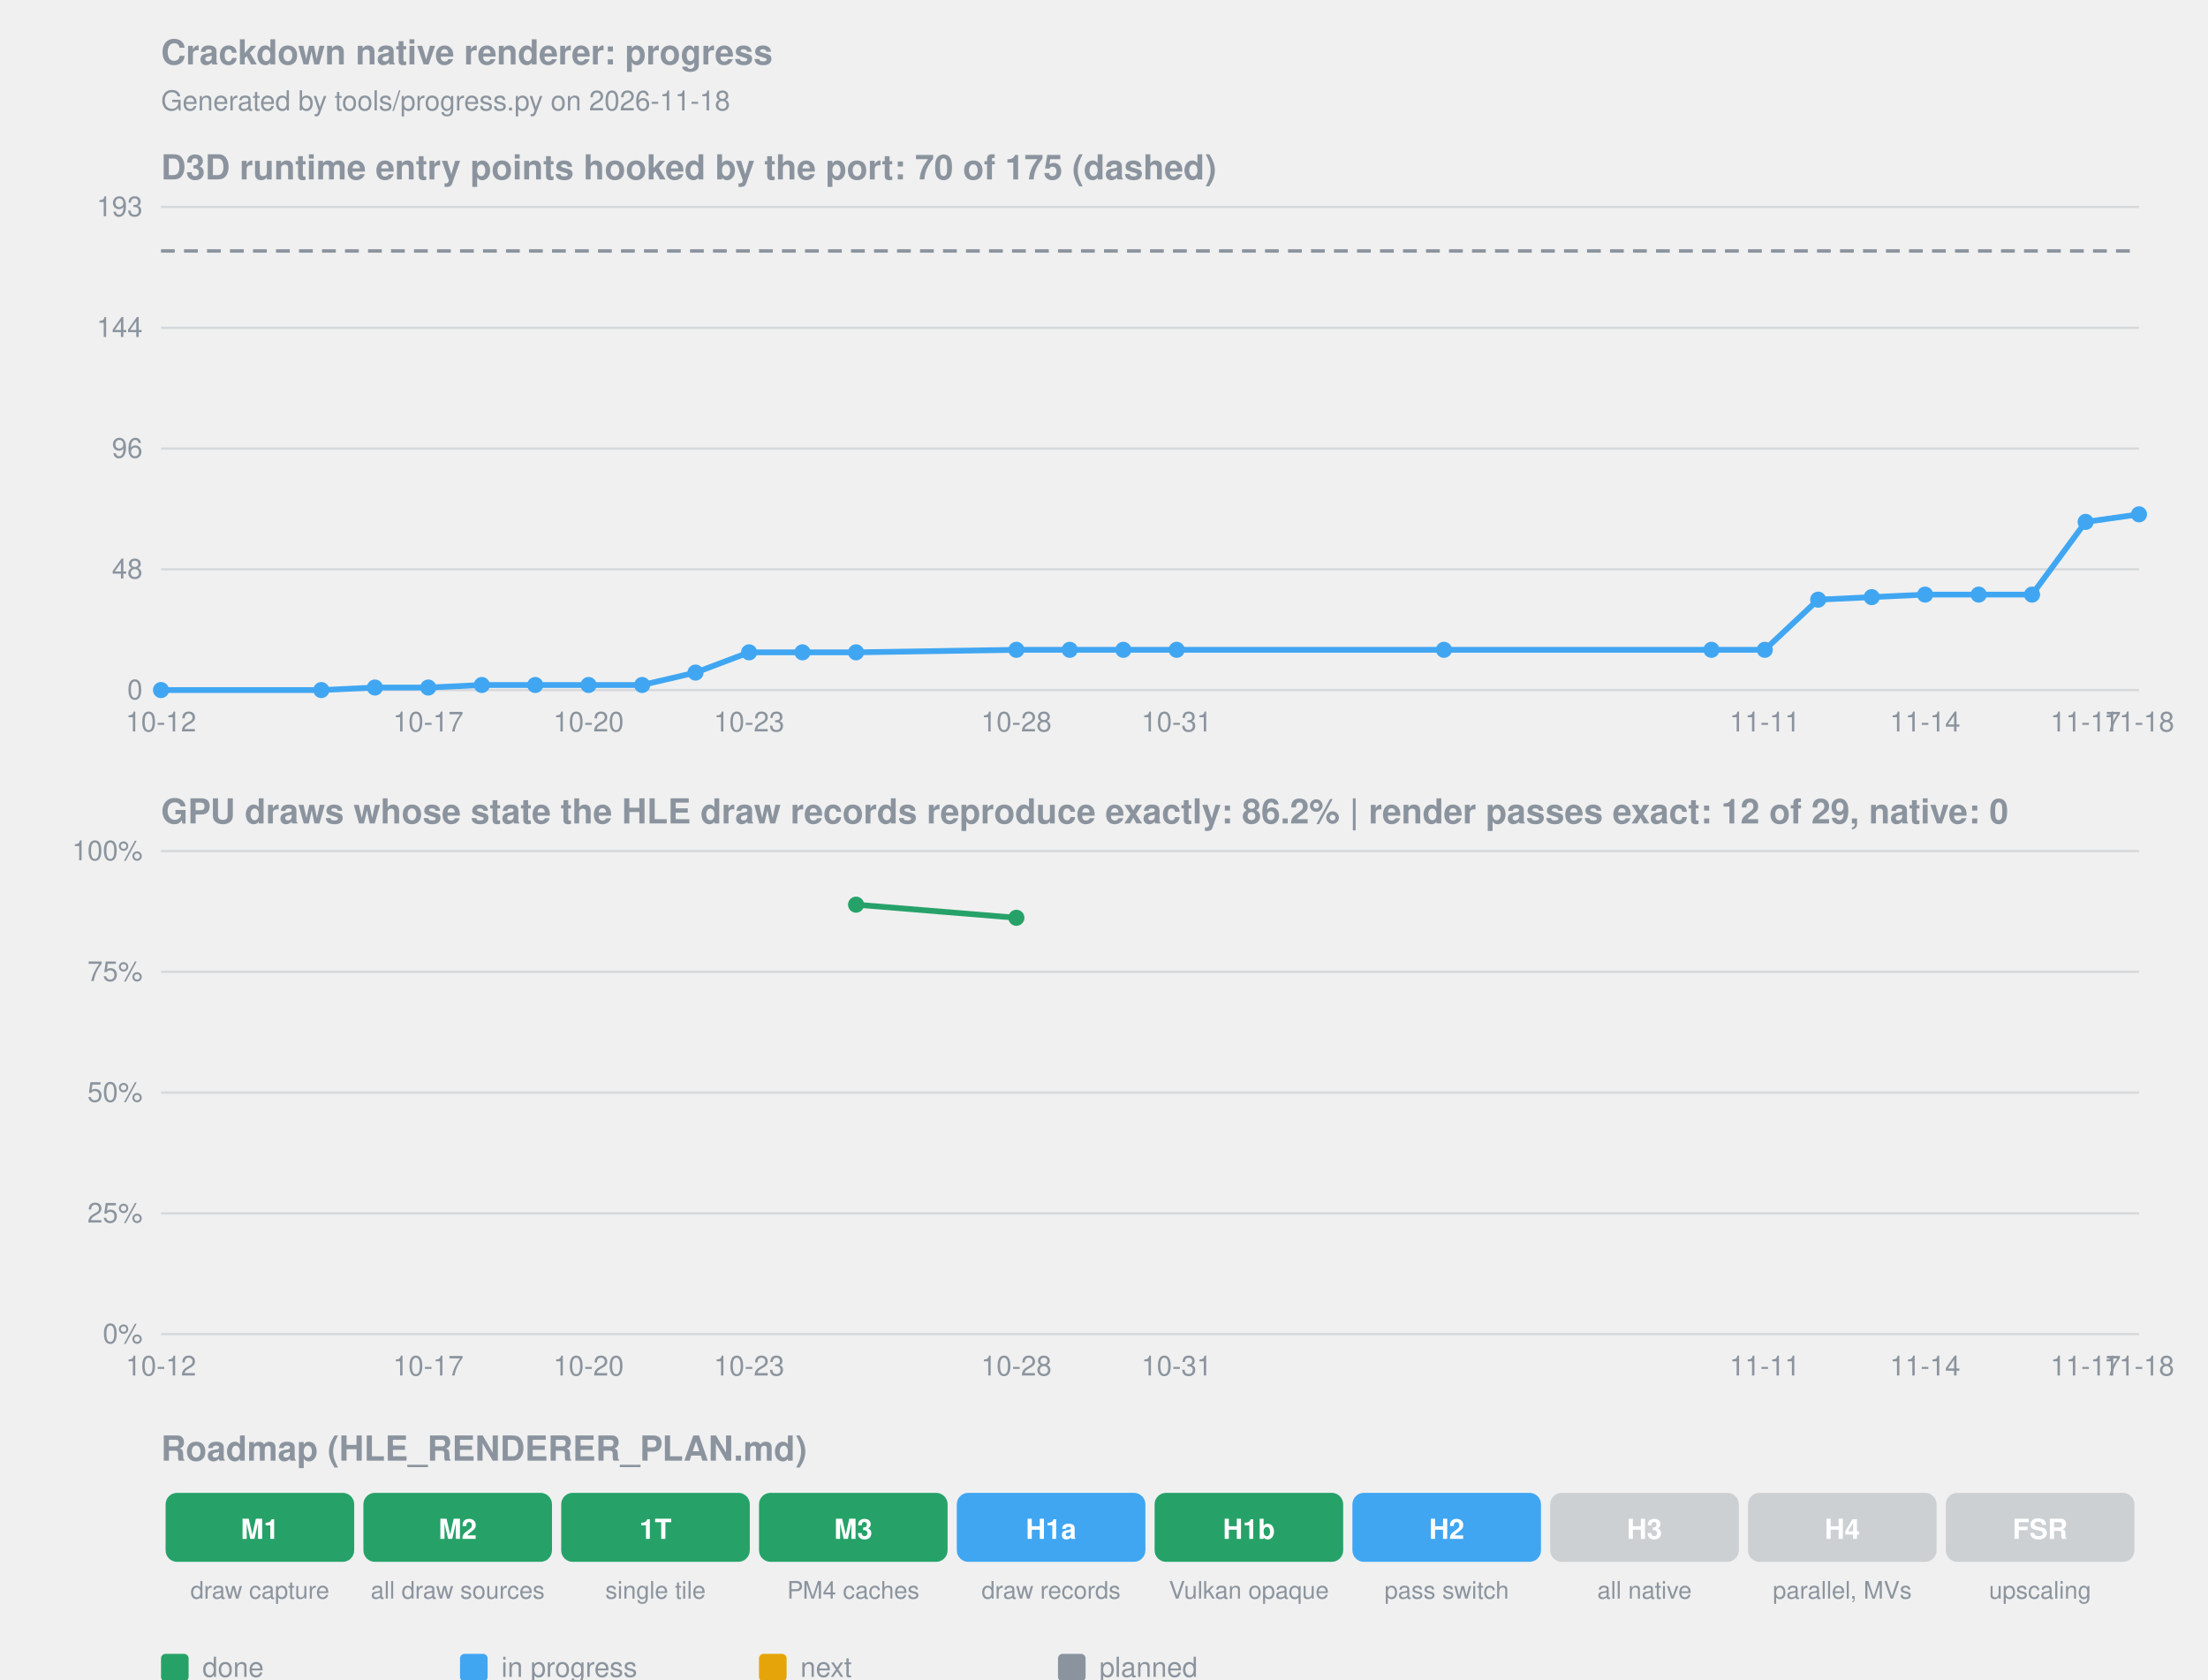
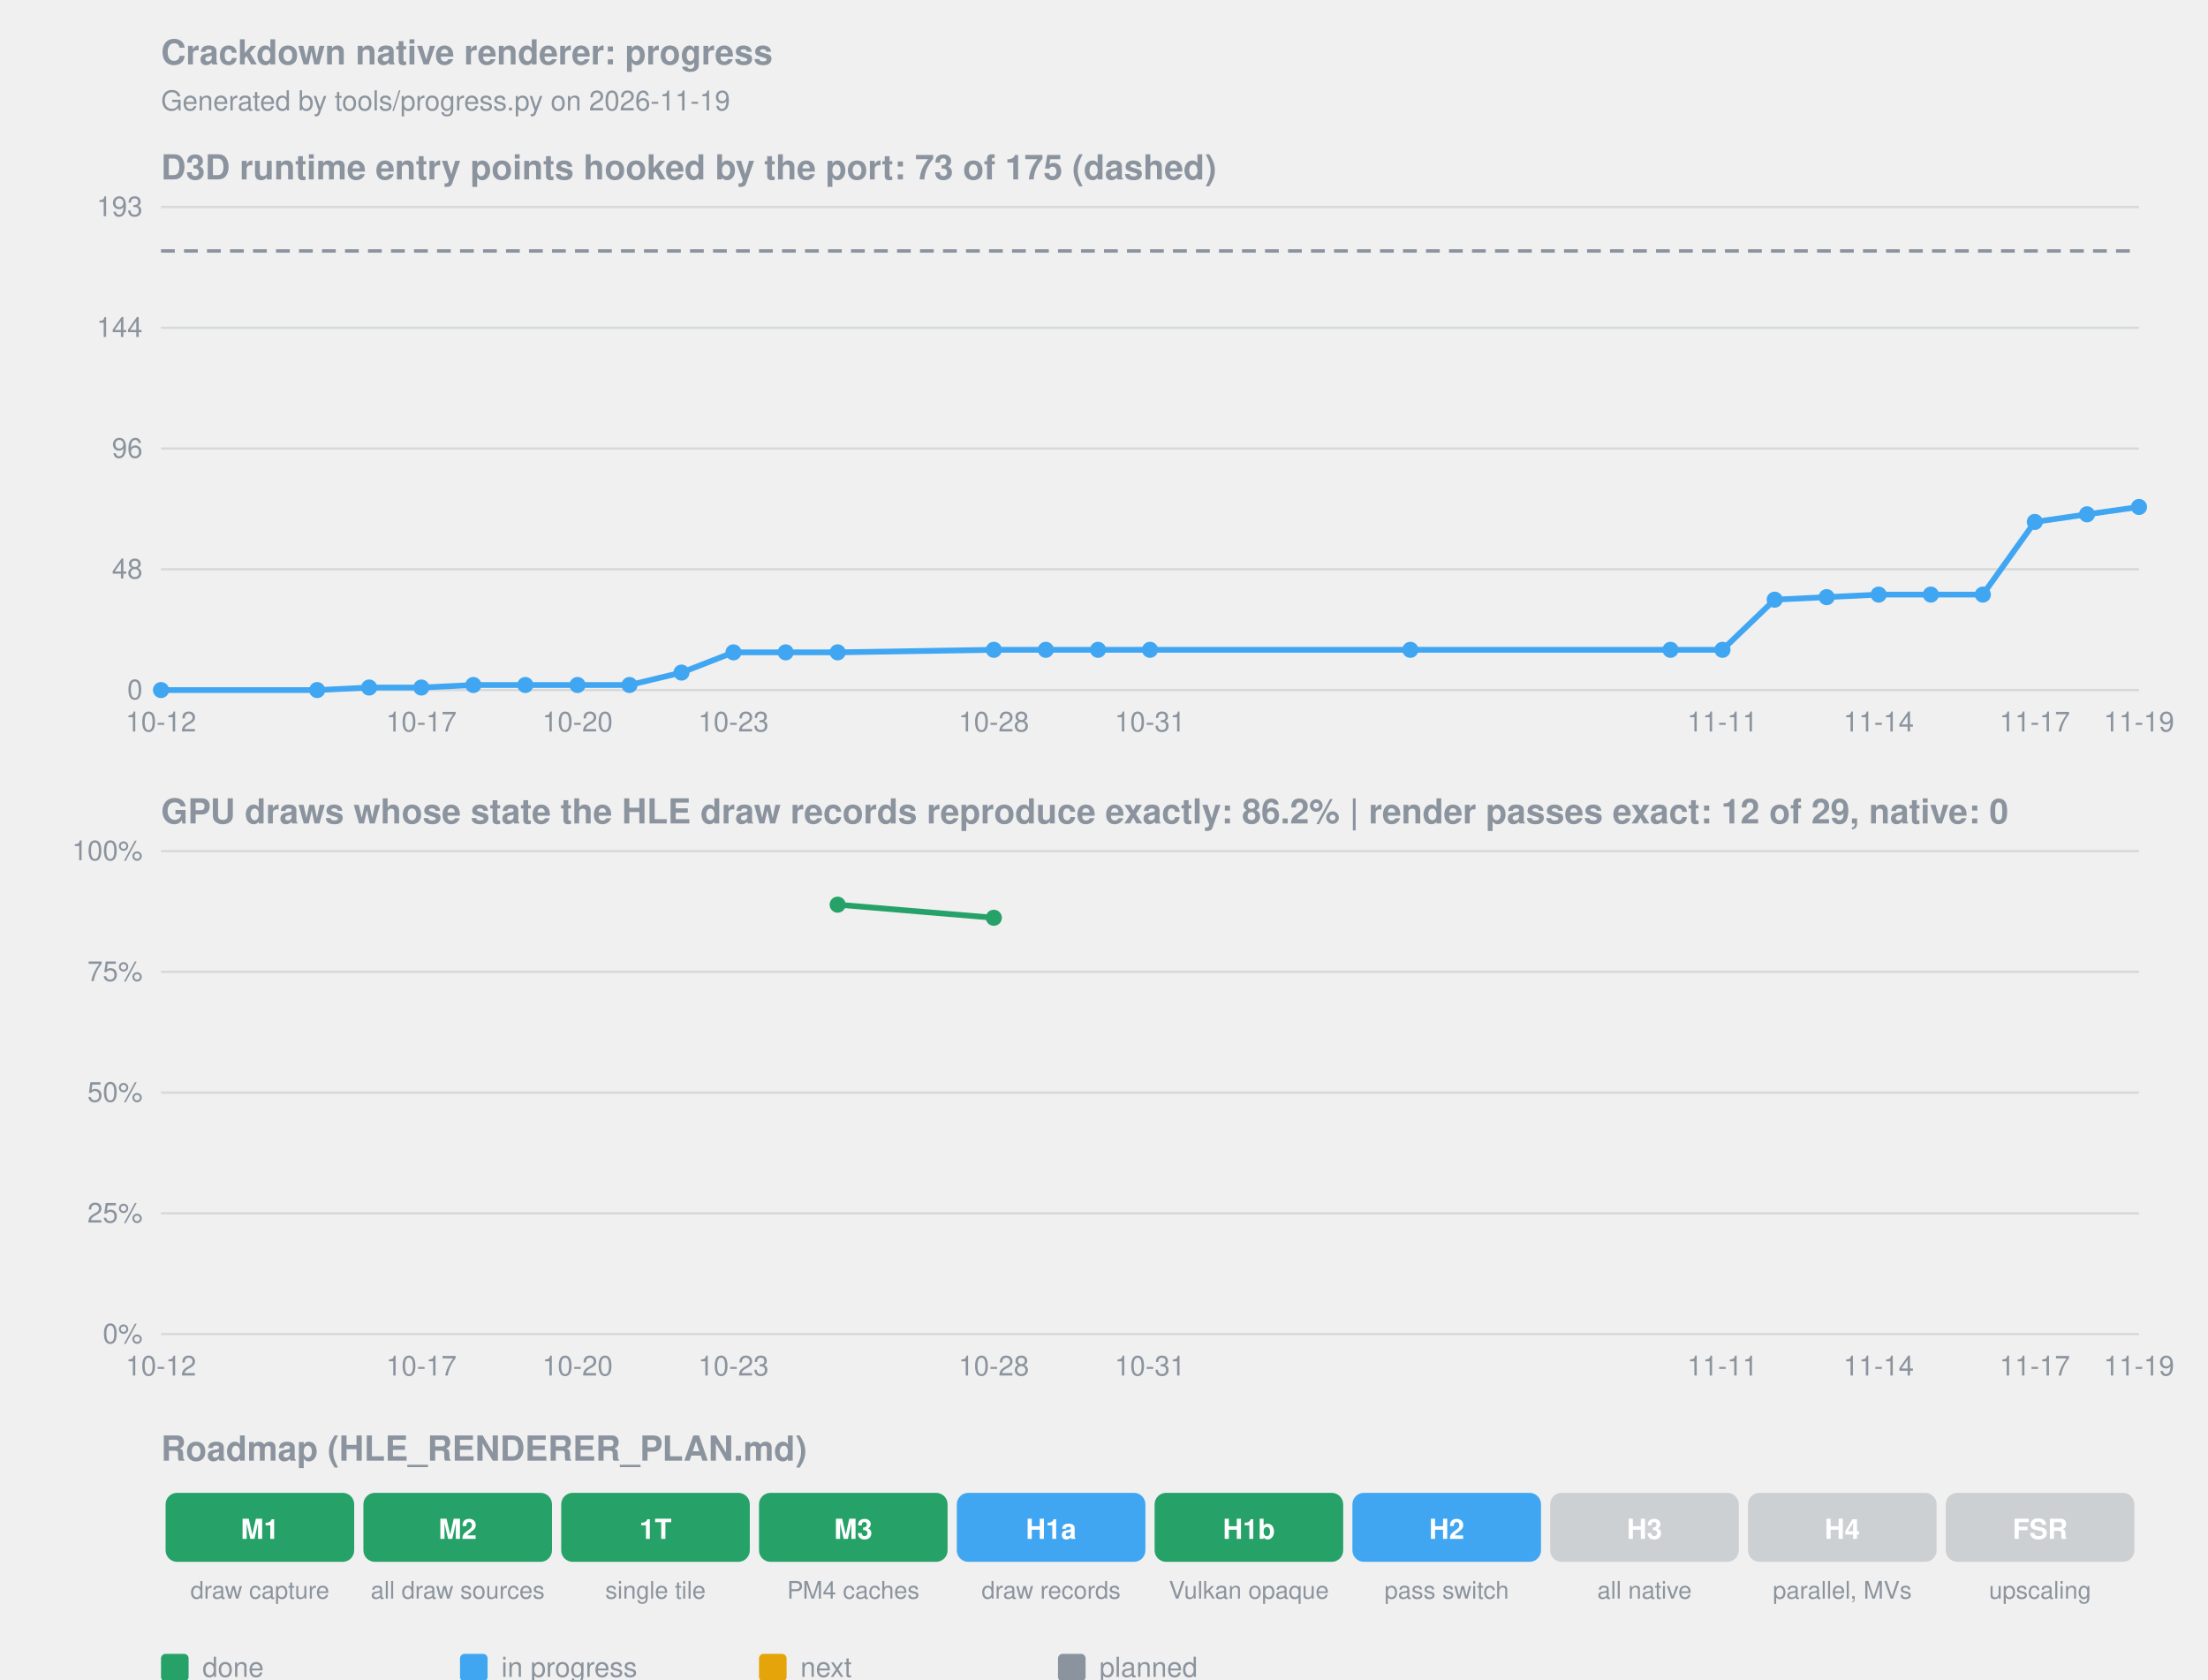
<svg xmlns="http://www.w3.org/2000/svg" width="960" height="730" viewBox="0 0 960 730" font-family="Segoe UI, Helvetica, Arial, sans-serif" font-size="12">
  <style>.t{fill:#8b949e}.h{fill:#8b949e;font-size:15px;font-weight:600}.g{stroke:#8b949e;stroke-opacity:.25}.a{fill:none;stroke:#40a6f2;stroke-width:2.5}.d{fill:none;stroke:#8b949e;stroke-width:1.5;stroke-dasharray:6 4}.m{fill:none;stroke:#26a269;stroke-width:2.5}</style>
  <text class="h" x="70" y="28">Crackdown native renderer: progress</text>
-   <text class="t" x="70" y="48">Generated by tools/progress.py on 2026-11-18</text>
-   <text class="h" x="70" y="78">D3D runtime entry points hooked by the port: 70 of 175 (dashed)</text>
+   <text class="t" x="70" y="48">Generated by tools/progress.py on 2026-11-19</text>
+   <text class="h" x="70" y="78">D3D runtime entry points hooked by the port: 73 of 175 (dashed)</text>
  <line class="g" x1="70" x2="930" y1="300.0" y2="300.0" />
  <text class="t" x="62" y="304.0" text-anchor="end">0</text>
  <line class="g" x1="70" x2="930" y1="247.5" y2="247.5" />
  <text class="t" x="62" y="251.5" text-anchor="end">48</text>
  <line class="g" x1="70" x2="930" y1="195.0" y2="195.0" />
  <text class="t" x="62" y="199.0" text-anchor="end">96</text>
  <line class="g" x1="70" x2="930" y1="142.5" y2="142.5" />
  <text class="t" x="62" y="146.5" text-anchor="end">144</text>
  <line class="g" x1="70" x2="930" y1="90.0" y2="90.0" />
  <text class="t" x="62" y="94.0" text-anchor="end">193</text>
  <line class="d" x1="70" x2="930" y1="109.1" y2="109.1" />
-   <polyline class="a" points="70.0,300.0 139.7,300.0 163.0,298.9 186.2,298.9 209.5,297.8 232.7,297.8 255.9,297.8 279.2,297.8 302.4,292.4 325.7,283.6 348.9,283.6 372.2,283.6 441.9,282.5 465.1,282.5 488.4,282.5 511.6,282.5 627.8,282.5 744.1,282.5 767.3,282.5 790.5,260.7 813.8,259.6 837.0,258.5 860.3,258.5 883.5,258.5 906.8,226.9 930.0,223.6" />
+   <polyline class="a" points="70.0,300.0 137.9,300.0 160.5,298.9 183.2,298.9 205.8,297.8 228.4,297.8 251.1,297.8 273.7,297.8 296.3,292.4 318.9,283.6 341.6,283.6 364.2,283.6 432.1,282.5 454.7,282.5 477.4,282.5 500.0,282.5 613.2,282.5 726.3,282.5 748.9,282.5 771.6,260.7 794.2,259.6 816.8,258.5 839.5,258.5 862.1,258.5 884.7,226.9 907.4,223.6 930.0,220.4" />
  <circle cx="70.0" cy="300.0" r="3.5" fill="#40a6f2" />
-   <circle cx="139.7" cy="300.0" r="3.5" fill="#40a6f2" />
-   <circle cx="163.0" cy="298.9" r="3.5" fill="#40a6f2" />
-   <circle cx="186.2" cy="298.9" r="3.5" fill="#40a6f2" />
-   <circle cx="209.5" cy="297.8" r="3.5" fill="#40a6f2" />
-   <circle cx="232.7" cy="297.8" r="3.5" fill="#40a6f2" />
-   <circle cx="255.9" cy="297.8" r="3.5" fill="#40a6f2" />
-   <circle cx="279.2" cy="297.8" r="3.5" fill="#40a6f2" />
-   <circle cx="302.4" cy="292.4" r="3.5" fill="#40a6f2" />
-   <circle cx="325.7" cy="283.6" r="3.5" fill="#40a6f2" />
-   <circle cx="348.9" cy="283.6" r="3.5" fill="#40a6f2" />
-   <circle cx="372.2" cy="283.6" r="3.5" fill="#40a6f2" />
-   <circle cx="441.9" cy="282.5" r="3.5" fill="#40a6f2" />
-   <circle cx="465.1" cy="282.5" r="3.5" fill="#40a6f2" />
-   <circle cx="488.4" cy="282.5" r="3.5" fill="#40a6f2" />
-   <circle cx="511.6" cy="282.5" r="3.5" fill="#40a6f2" />
-   <circle cx="627.8" cy="282.5" r="3.5" fill="#40a6f2" />
-   <circle cx="744.1" cy="282.5" r="3.5" fill="#40a6f2" />
-   <circle cx="767.3" cy="282.5" r="3.5" fill="#40a6f2" />
-   <circle cx="790.5" cy="260.7" r="3.5" fill="#40a6f2" />
-   <circle cx="813.8" cy="259.6" r="3.5" fill="#40a6f2" />
-   <circle cx="837.0" cy="258.5" r="3.5" fill="#40a6f2" />
-   <circle cx="860.3" cy="258.5" r="3.5" fill="#40a6f2" />
-   <circle cx="883.5" cy="258.5" r="3.5" fill="#40a6f2" />
-   <circle cx="906.8" cy="226.9" r="3.5" fill="#40a6f2" />
-   <circle cx="930.0" cy="223.6" r="3.5" fill="#40a6f2" />
+   <circle cx="137.9" cy="300.0" r="3.5" fill="#40a6f2" />
+   <circle cx="160.5" cy="298.9" r="3.5" fill="#40a6f2" />
+   <circle cx="183.2" cy="298.9" r="3.5" fill="#40a6f2" />
+   <circle cx="205.8" cy="297.8" r="3.5" fill="#40a6f2" />
+   <circle cx="228.4" cy="297.8" r="3.5" fill="#40a6f2" />
+   <circle cx="251.1" cy="297.8" r="3.5" fill="#40a6f2" />
+   <circle cx="273.7" cy="297.8" r="3.5" fill="#40a6f2" />
+   <circle cx="296.3" cy="292.4" r="3.5" fill="#40a6f2" />
+   <circle cx="318.9" cy="283.6" r="3.5" fill="#40a6f2" />
+   <circle cx="341.6" cy="283.6" r="3.5" fill="#40a6f2" />
+   <circle cx="364.2" cy="283.6" r="3.5" fill="#40a6f2" />
+   <circle cx="432.1" cy="282.5" r="3.5" fill="#40a6f2" />
+   <circle cx="454.7" cy="282.5" r="3.5" fill="#40a6f2" />
+   <circle cx="477.4" cy="282.5" r="3.5" fill="#40a6f2" />
+   <circle cx="500.0" cy="282.5" r="3.5" fill="#40a6f2" />
+   <circle cx="613.2" cy="282.5" r="3.5" fill="#40a6f2" />
+   <circle cx="726.3" cy="282.5" r="3.5" fill="#40a6f2" />
+   <circle cx="748.9" cy="282.5" r="3.5" fill="#40a6f2" />
+   <circle cx="771.6" cy="260.7" r="3.5" fill="#40a6f2" />
+   <circle cx="794.2" cy="259.6" r="3.5" fill="#40a6f2" />
+   <circle cx="816.8" cy="258.5" r="3.5" fill="#40a6f2" />
+   <circle cx="839.5" cy="258.5" r="3.5" fill="#40a6f2" />
+   <circle cx="862.1" cy="258.5" r="3.5" fill="#40a6f2" />
+   <circle cx="884.7" cy="226.9" r="3.5" fill="#40a6f2" />
+   <circle cx="907.4" cy="223.6" r="3.5" fill="#40a6f2" />
+   <circle cx="930.0" cy="220.4" r="3.5" fill="#40a6f2" />
  <text class="t" x="70.0" y="318" text-anchor="middle">10-12</text>
-   <text class="t" x="186.2" y="318" text-anchor="middle">10-17</text>
-   <text class="t" x="255.9" y="318" text-anchor="middle">10-20</text>
-   <text class="t" x="325.7" y="318" text-anchor="middle">10-23</text>
-   <text class="t" x="441.9" y="318" text-anchor="middle">10-28</text>
-   <text class="t" x="511.6" y="318" text-anchor="middle">10-31</text>
-   <text class="t" x="767.3" y="318" text-anchor="middle">11-11</text>
-   <text class="t" x="837.0" y="318" text-anchor="middle">11-14</text>
-   <text class="t" x="906.8" y="318" text-anchor="middle">11-17</text>
-   <text class="t" x="930.0" y="318" text-anchor="middle">11-18</text>
+   <text class="t" x="183.2" y="318" text-anchor="middle">10-17</text>
+   <text class="t" x="251.1" y="318" text-anchor="middle">10-20</text>
+   <text class="t" x="318.9" y="318" text-anchor="middle">10-23</text>
+   <text class="t" x="432.1" y="318" text-anchor="middle">10-28</text>
+   <text class="t" x="500.0" y="318" text-anchor="middle">10-31</text>
+   <text class="t" x="748.9" y="318" text-anchor="middle">11-11</text>
+   <text class="t" x="816.8" y="318" text-anchor="middle">11-14</text>
+   <text class="t" x="884.7" y="318" text-anchor="middle">11-17</text>
+   <text class="t" x="930.0" y="318" text-anchor="middle">11-19</text>
  <text class="h" x="70" y="358">GPU draws whose state the HLE draw records reproduce exactly: 86.2%  |  render passes exact: 12 of 29, native: 0</text>
  <line class="g" x1="70" x2="930" y1="580.0" y2="580.0" />
  <text class="t" x="62" y="584.0" text-anchor="end">0%</text>
  <line class="g" x1="70" x2="930" y1="527.5" y2="527.5" />
  <text class="t" x="62" y="531.5" text-anchor="end">25%</text>
  <line class="g" x1="70" x2="930" y1="475.0" y2="475.0" />
  <text class="t" x="62" y="479.0" text-anchor="end">50%</text>
  <line class="g" x1="70" x2="930" y1="422.5" y2="422.5" />
  <text class="t" x="62" y="426.5" text-anchor="end">75%</text>
  <line class="g" x1="70" x2="930" y1="370.0" y2="370.0" />
  <text class="t" x="62" y="374.0" text-anchor="end">100%</text>
-   <polyline class="m" points="372.2,393.3 441.9,399.0" />
-   <circle cx="372.2" cy="393.3" r="3.5" fill="#26a269" />
-   <circle cx="441.9" cy="399.0" r="3.5" fill="#26a269" />
+   <polyline class="m" points="364.2,393.3 432.1,399.0" />
+   <circle cx="364.2" cy="393.3" r="3.5" fill="#26a269" />
+   <circle cx="432.1" cy="399.0" r="3.5" fill="#26a269" />
  <text class="t" x="70.0" y="598" text-anchor="middle">10-12</text>
-   <text class="t" x="186.2" y="598" text-anchor="middle">10-17</text>
-   <text class="t" x="255.9" y="598" text-anchor="middle">10-20</text>
-   <text class="t" x="325.7" y="598" text-anchor="middle">10-23</text>
-   <text class="t" x="441.9" y="598" text-anchor="middle">10-28</text>
-   <text class="t" x="511.6" y="598" text-anchor="middle">10-31</text>
-   <text class="t" x="767.3" y="598" text-anchor="middle">11-11</text>
-   <text class="t" x="837.0" y="598" text-anchor="middle">11-14</text>
-   <text class="t" x="906.8" y="598" text-anchor="middle">11-17</text>
-   <text class="t" x="930.0" y="598" text-anchor="middle">11-18</text>
+   <text class="t" x="183.2" y="598" text-anchor="middle">10-17</text>
+   <text class="t" x="251.1" y="598" text-anchor="middle">10-20</text>
+   <text class="t" x="318.9" y="598" text-anchor="middle">10-23</text>
+   <text class="t" x="432.1" y="598" text-anchor="middle">10-28</text>
+   <text class="t" x="500.0" y="598" text-anchor="middle">10-31</text>
+   <text class="t" x="748.9" y="598" text-anchor="middle">11-11</text>
+   <text class="t" x="816.8" y="598" text-anchor="middle">11-14</text>
+   <text class="t" x="884.7" y="598" text-anchor="middle">11-17</text>
+   <text class="t" x="930.0" y="598" text-anchor="middle">11-19</text>
  <text class="h" x="70" y="635">Roadmap (HLE_RENDERER_PLAN.md)</text>
  <rect x="72.0" y="649" width="82.0" height="30" rx="5" fill="#26a269" fill-opacity="1" />
  <text x="113.0" y="669" text-anchor="middle" fill="#ffffff" font-weight="600">M1</text>
  <text class="t" x="113.0" y="695" text-anchor="middle" font-size="10.5">draw capture</text>
  <rect x="158.0" y="649" width="82.0" height="30" rx="5" fill="#26a269" fill-opacity="1" />
  <text x="199.0" y="669" text-anchor="middle" fill="#ffffff" font-weight="600">M2</text>
  <text class="t" x="199.0" y="695" text-anchor="middle" font-size="10.5">all draw sources</text>
  <rect x="244.0" y="649" width="82.0" height="30" rx="5" fill="#26a269" fill-opacity="1" />
  <text x="285.0" y="669" text-anchor="middle" fill="#ffffff" font-weight="600">1T</text>
  <text class="t" x="285.0" y="695" text-anchor="middle" font-size="10.5">single tile</text>
  <rect x="330.0" y="649" width="82.0" height="30" rx="5" fill="#26a269" fill-opacity="1" />
  <text x="371.0" y="669" text-anchor="middle" fill="#ffffff" font-weight="600">M3</text>
  <text class="t" x="371.0" y="695" text-anchor="middle" font-size="10.5">PM4 caches</text>
  <rect x="416.0" y="649" width="82.0" height="30" rx="5" fill="#40a6f2" fill-opacity="1" />
  <text x="457.0" y="669" text-anchor="middle" fill="#ffffff" font-weight="600">H1a</text>
  <text class="t" x="457.0" y="695" text-anchor="middle" font-size="10.5">draw records</text>
  <rect x="502.0" y="649" width="82.0" height="30" rx="5" fill="#26a269" fill-opacity="1" />
  <text x="543.0" y="669" text-anchor="middle" fill="#ffffff" font-weight="600">H1b</text>
  <text class="t" x="543.0" y="695" text-anchor="middle" font-size="10.5">Vulkan opaque</text>
  <rect x="588.0" y="649" width="82.0" height="30" rx="5" fill="#40a6f2" fill-opacity="1" />
  <text x="629.0" y="669" text-anchor="middle" fill="#ffffff" font-weight="600">H2</text>
  <text class="t" x="629.0" y="695" text-anchor="middle" font-size="10.5">pass switch</text>
  <rect x="674.0" y="649" width="82.0" height="30" rx="5" fill="#8b949e" fill-opacity=".35" />
  <text x="715.0" y="669" text-anchor="middle" fill="#ffffff" font-weight="600">H3</text>
  <text class="t" x="715.0" y="695" text-anchor="middle" font-size="10.5">all native</text>
  <rect x="760.0" y="649" width="82.0" height="30" rx="5" fill="#8b949e" fill-opacity=".35" />
  <text x="801.0" y="669" text-anchor="middle" fill="#ffffff" font-weight="600">H4</text>
  <text class="t" x="801.0" y="695" text-anchor="middle" font-size="10.5">parallel, MVs</text>
  <rect x="846.0" y="649" width="82.0" height="30" rx="5" fill="#8b949e" fill-opacity=".35" />
  <text x="887.0" y="669" text-anchor="middle" fill="#ffffff" font-weight="600">FSR</text>
  <text class="t" x="887.0" y="695" text-anchor="middle" font-size="10.5">upscaling</text>
  <rect x="70" y="719" width="12" height="12" rx="2" fill="#26a269" />
  <text class="t" x="88" y="729">done</text>
  <rect x="200" y="719" width="12" height="12" rx="2" fill="#40a6f2" />
  <text class="t" x="218" y="729">in progress</text>
  <rect x="330" y="719" width="12" height="12" rx="2" fill="#e5a50a" />
  <text class="t" x="348" y="729">next</text>
  <rect x="460" y="719" width="12" height="12" rx="2" fill="#8b949e" />
  <text class="t" x="478" y="729">planned</text>
</svg>
